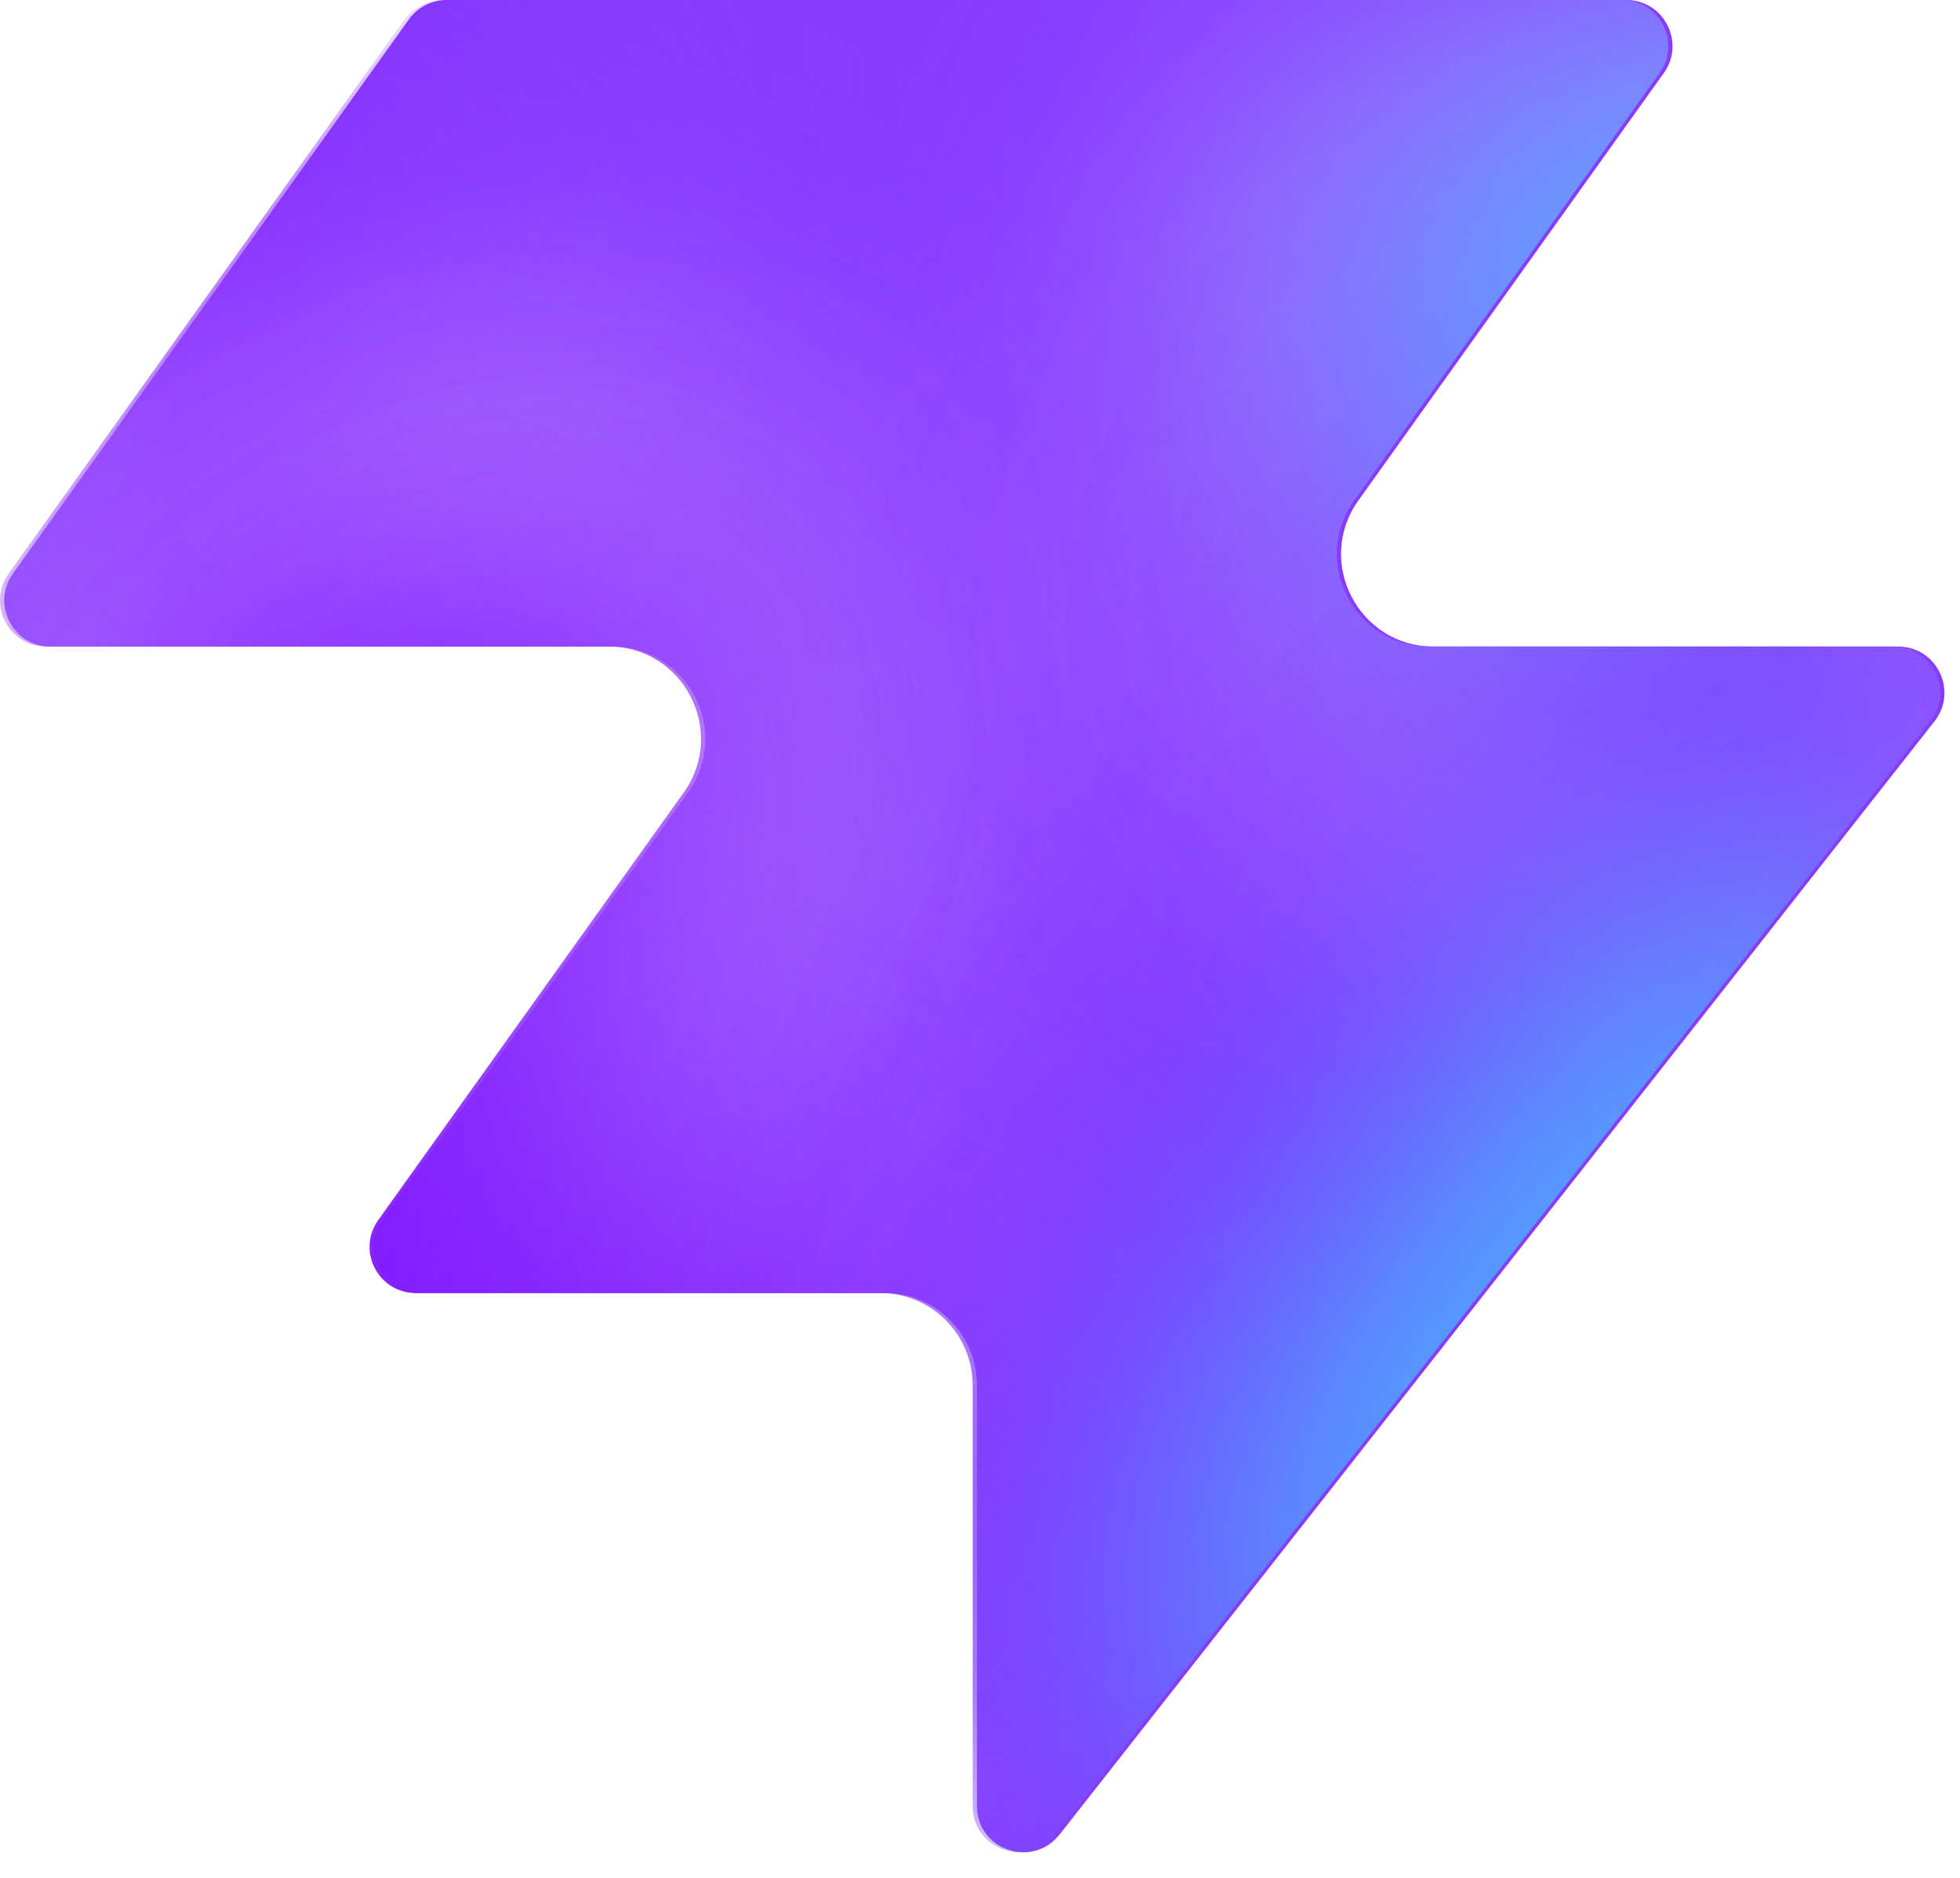
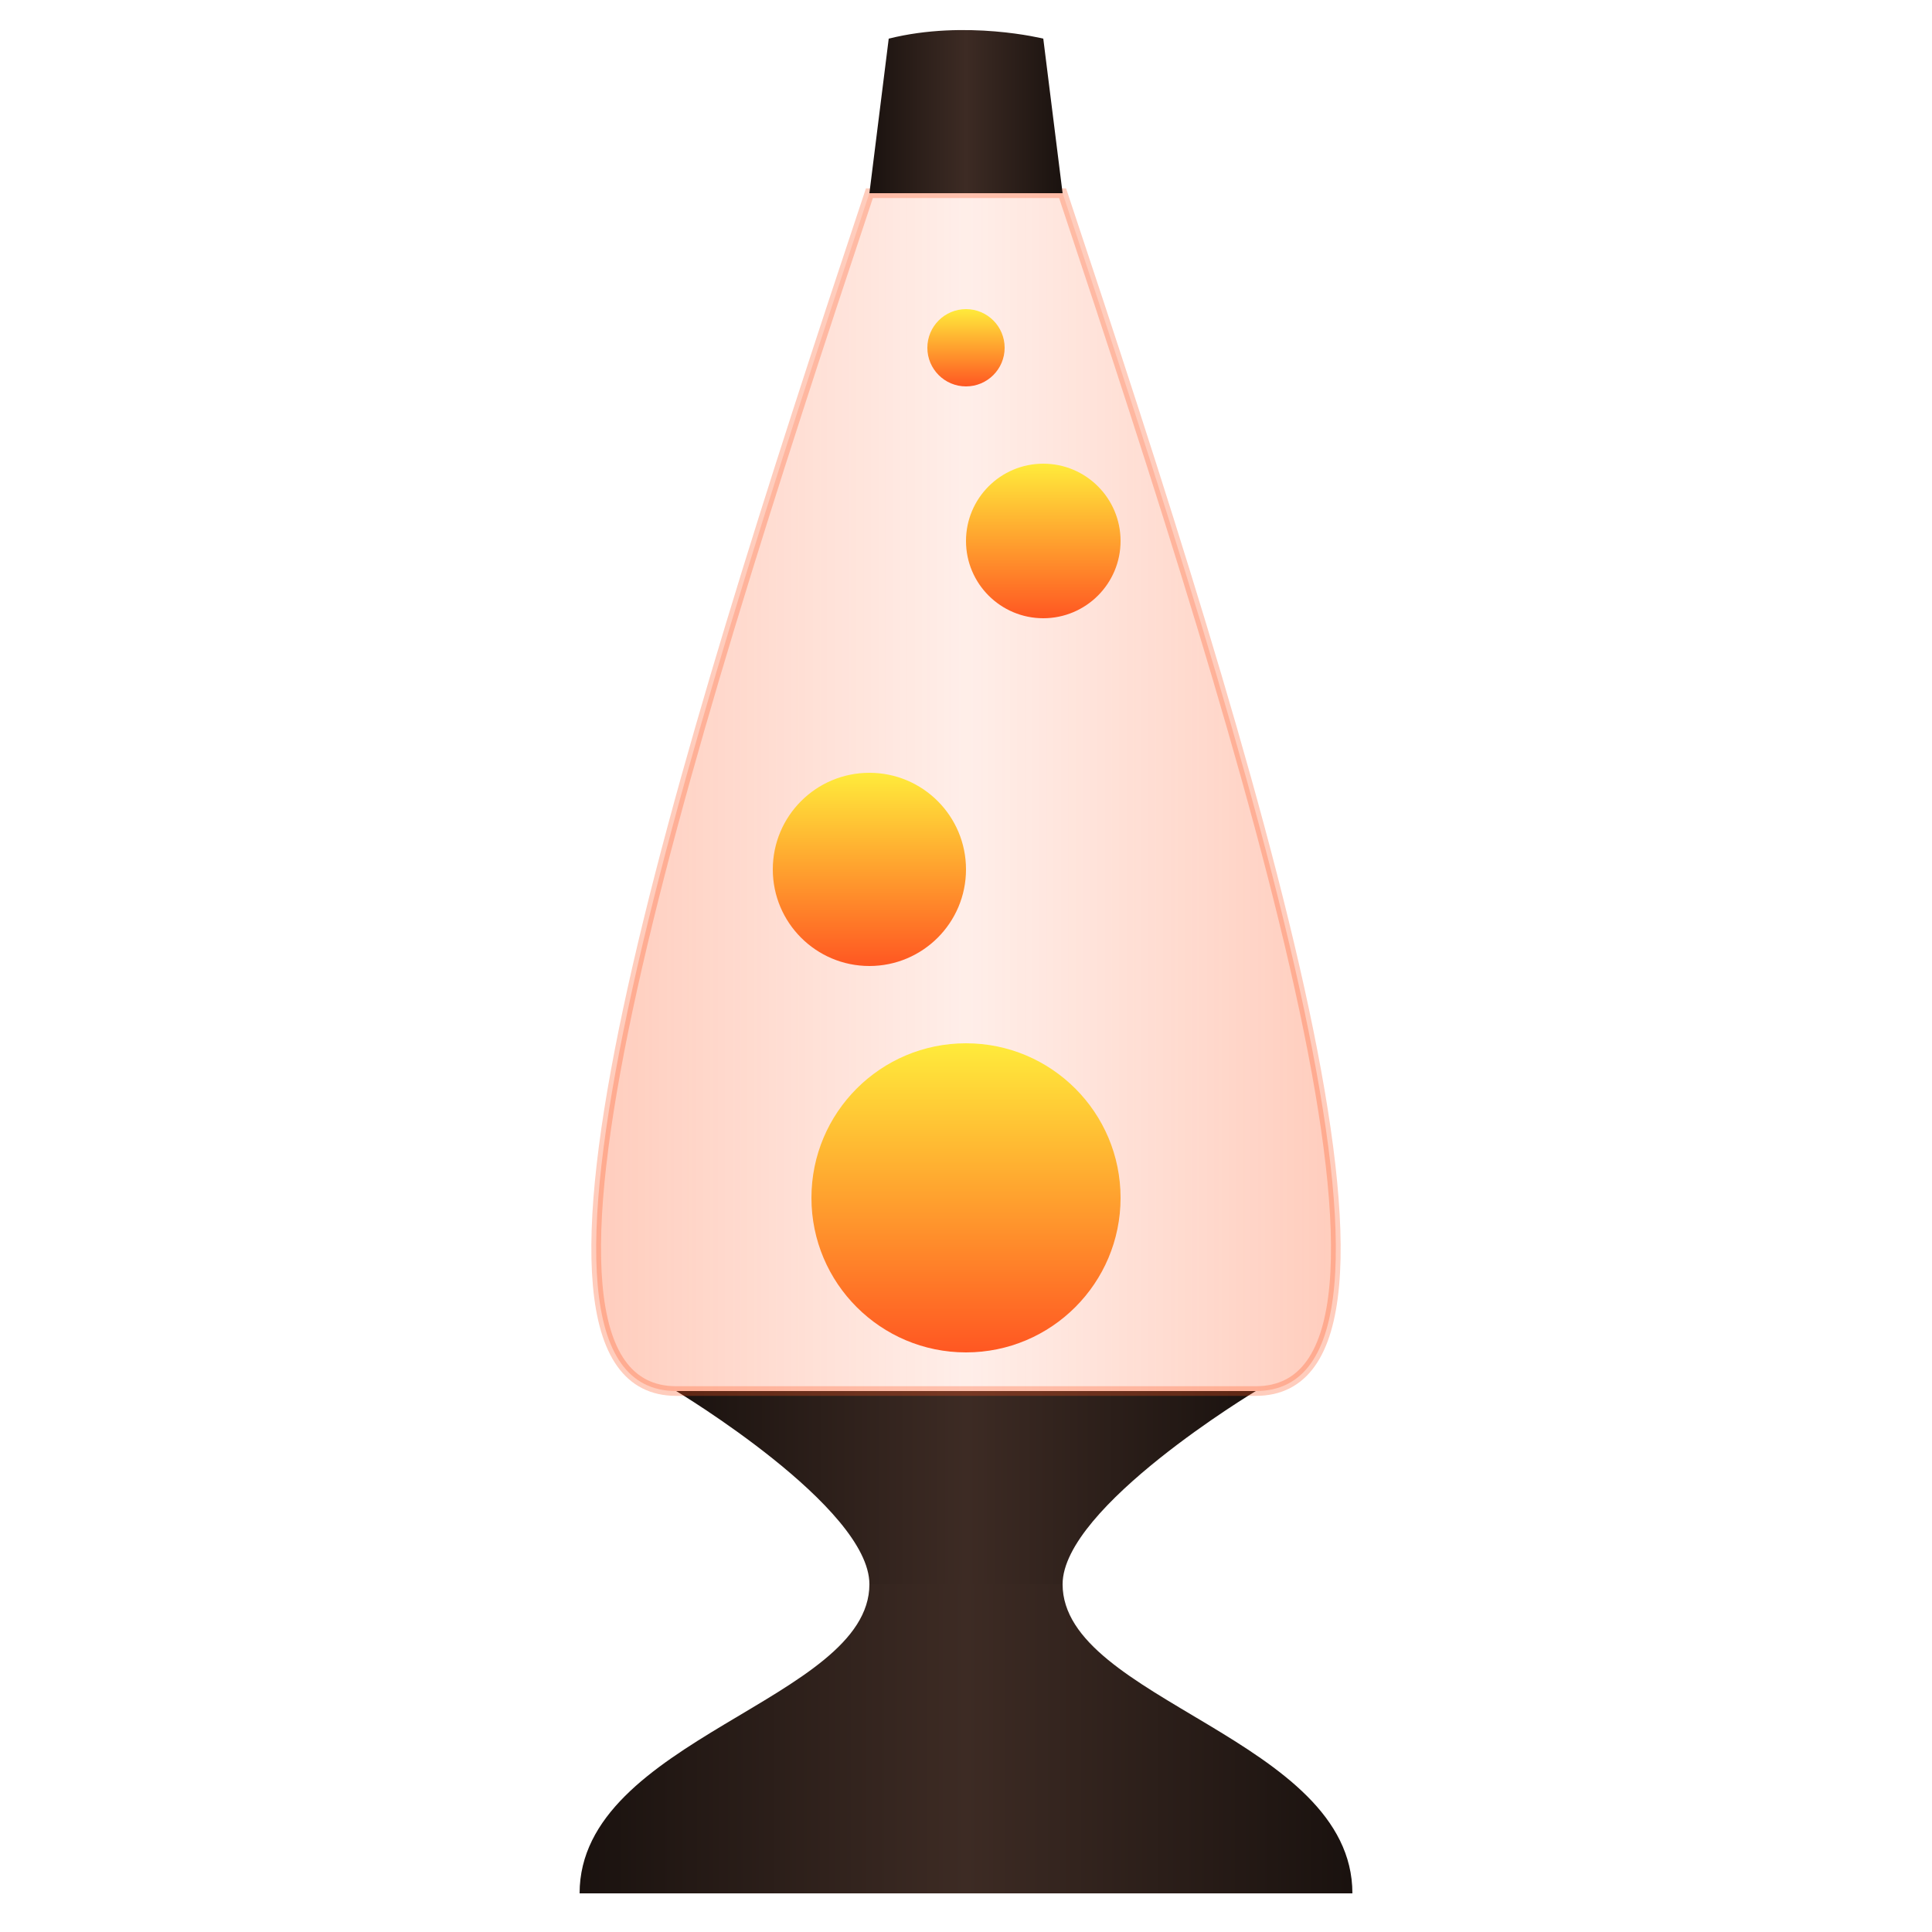
- <svg xmlns="http://www.w3.org/2000/svg" width="48" height="46" fill="none" viewBox="0 0 48 46">
-   <path fill="#863bff" d="M25.946 44.938c-.664.845-2.021.375-2.021-.698V33.937a2.26 2.26 0 0 0-2.262-2.262H10.287c-.92 0-1.456-1.04-.92-1.788l7.48-10.471c1.07-1.497 0-3.578-1.842-3.578H1.237c-.92 0-1.456-1.04-.92-1.788L10.013.474c.214-.297.556-.474.92-.474h28.894c.92 0 1.456 1.04.92 1.788l-7.48 10.471c-1.07 1.498 0 3.579 1.842 3.579h11.377c.943 0 1.473 1.088.89 1.83L25.947 44.94z" style="fill:#863bff;fill:color(display-p3 .525 .23 1);fill-opacity:1" />
-   <mask id="a" width="48" height="46" x="0" y="0" maskUnits="userSpaceOnUse" style="mask-type:alpha">
-     <path fill="#000" d="M25.842 44.938c-.664.844-2.021.375-2.021-.698V33.937a2.26 2.26 0 0 0-2.262-2.262H10.183c-.92 0-1.456-1.04-.92-1.788l7.48-10.471c1.07-1.498 0-3.579-1.842-3.579H1.133c-.92 0-1.456-1.04-.92-1.787L9.91.473c.214-.297.556-.474.92-.474h28.894c.92 0 1.456 1.04.92 1.788l-7.48 10.471c-1.07 1.498 0 3.578 1.842 3.578h11.377c.943 0 1.473 1.088.89 1.832L25.843 44.94z" style="fill:#000;fill-opacity:1" />
-   </mask>
-   <g mask="url(#a)">
-     <g filter="url(#b)">
-       <ellipse cx="5.508" cy="14.704" fill="#ede6ff" rx="5.508" ry="14.704" style="fill:#ede6ff;fill:color(display-p3 .927 .903 1);fill-opacity:1" transform="matrix(.00324 1 1 -.00324 -4.47 31.516)" />
-     </g>
-     <g filter="url(#c)">
-       <ellipse cx="10.399" cy="29.851" fill="#ede6ff" rx="10.399" ry="29.851" style="fill:#ede6ff;fill:color(display-p3 .927 .903 1);fill-opacity:1" transform="matrix(.00324 1 1 -.00324 -39.328 7.883)" />
-     </g>
-     <g filter="url(#d)">
-       <ellipse cx="5.508" cy="30.487" fill="#7e14ff" rx="5.508" ry="30.487" style="fill:#7e14ff;fill:color(display-p3 .492 .077 1);fill-opacity:1" transform="rotate(89.814 -25.913 -14.639)scale(1 -1)" />
-     </g>
-     <g filter="url(#e)">
-       <ellipse cx="5.508" cy="30.599" fill="#7e14ff" rx="5.508" ry="30.599" style="fill:#7e14ff;fill:color(display-p3 .492 .077 1);fill-opacity:1" transform="rotate(89.814 -32.644 -3.334)scale(1 -1)" />
-     </g>
-     <g filter="url(#f)">
-       <ellipse cx="5.508" cy="30.599" fill="#7e14ff" rx="5.508" ry="30.599" style="fill:#7e14ff;fill:color(display-p3 .492 .077 1);fill-opacity:1" transform="matrix(.00324 1 1 -.00324 -34.34 30.47)" />
-     </g>
-     <g filter="url(#g)">
-       <ellipse cx="14.072" cy="22.078" fill="#ede6ff" rx="14.072" ry="22.078" style="fill:#ede6ff;fill:color(display-p3 .927 .903 1);fill-opacity:1" transform="rotate(93.35 24.506 48.493)scale(-1 1)" />
-     </g>
-     <g filter="url(#h)">
-       <ellipse cx="3.47" cy="21.501" fill="#7e14ff" rx="3.47" ry="21.501" style="fill:#7e14ff;fill:color(display-p3 .492 .077 1);fill-opacity:1" transform="rotate(89.009 28.708 47.59)scale(-1 1)" />
-     </g>
-     <g filter="url(#i)">
-       <ellipse cx="3.47" cy="21.501" fill="#7e14ff" rx="3.47" ry="21.501" style="fill:#7e14ff;fill:color(display-p3 .492 .077 1);fill-opacity:1" transform="rotate(89.009 28.708 47.59)scale(-1 1)" />
-     </g>
-     <g filter="url(#j)">
-       <ellipse cx=".387" cy="8.972" fill="#7e14ff" rx="4.407" ry="29.108" style="fill:#7e14ff;fill:color(display-p3 .492 .077 1);fill-opacity:1" transform="rotate(39.51 .387 8.972)" />
-     </g>
-     <g filter="url(#k)">
-       <ellipse cx="47.523" cy="-6.092" fill="#7e14ff" rx="4.407" ry="29.108" style="fill:#7e14ff;fill:color(display-p3 .492 .077 1);fill-opacity:1" transform="rotate(37.892 47.523 -6.092)" />
-     </g>
-     <g filter="url(#l)">
-       <ellipse cx="41.412" cy="6.333" fill="#47bfff" rx="5.971" ry="9.665" style="fill:#47bfff;fill:color(display-p3 .28 .748 1);fill-opacity:1" transform="rotate(37.892 41.412 6.333)" />
-     </g>
-     <g filter="url(#m)">
-       <ellipse cx="-1.879" cy="38.332" fill="#7e14ff" rx="4.407" ry="29.108" style="fill:#7e14ff;fill:color(display-p3 .492 .077 1);fill-opacity:1" transform="rotate(37.892 -1.88 38.332)" />
-     </g>
-     <g filter="url(#n)">
-       <ellipse cx="-1.879" cy="38.332" fill="#7e14ff" rx="4.407" ry="29.108" style="fill:#7e14ff;fill:color(display-p3 .492 .077 1);fill-opacity:1" transform="rotate(37.892 -1.88 38.332)" />
-     </g>
-     <g filter="url(#o)">
-       <ellipse cx="35.651" cy="29.907" fill="#7e14ff" rx="4.407" ry="29.108" style="fill:#7e14ff;fill:color(display-p3 .492 .077 1);fill-opacity:1" transform="rotate(37.892 35.651 29.907)" />
-     </g>
-     <g filter="url(#p)">
-       <ellipse cx="38.418" cy="32.4" fill="#47bfff" rx="5.971" ry="15.297" style="fill:#47bfff;fill:color(display-p3 .28 .748 1);fill-opacity:1" transform="rotate(37.892 38.418 32.4)" />
-     </g>
-   </g>
+ <svg xmlns="http://www.w3.org/2000/svg" viewBox="0 0 100 100">
  <defs>
-     <filter id="b" width="60.045" height="41.654" x="-19.77" y="16.149" color-interpolation-filters="sRGB" filterUnits="userSpaceOnUse">
-       <feFlood flood-opacity="0" result="BackgroundImageFix" />
-       <feBlend in="SourceGraphic" in2="BackgroundImageFix" result="shape" />
-       <feGaussianBlur result="effect1_foregroundBlur_2002_17158" stdDeviation="7.659" />
-     </filter>
-     <filter id="c" width="90.34" height="51.437" x="-54.613" y="-7.533" color-interpolation-filters="sRGB" filterUnits="userSpaceOnUse">
-       <feFlood flood-opacity="0" result="BackgroundImageFix" />
-       <feBlend in="SourceGraphic" in2="BackgroundImageFix" result="shape" />
-       <feGaussianBlur result="effect1_foregroundBlur_2002_17158" stdDeviation="7.659" />
-     </filter>
-     <filter id="d" width="79.355" height="29.4" x="-49.64" y="2.03" color-interpolation-filters="sRGB" filterUnits="userSpaceOnUse">
-       <feFlood flood-opacity="0" result="BackgroundImageFix" />
-       <feBlend in="SourceGraphic" in2="BackgroundImageFix" result="shape" />
-       <feGaussianBlur result="effect1_foregroundBlur_2002_17158" stdDeviation="4.596" />
-     </filter>
-     <filter id="e" width="79.579" height="29.4" x="-45.045" y="20.029" color-interpolation-filters="sRGB" filterUnits="userSpaceOnUse">
-       <feFlood flood-opacity="0" result="BackgroundImageFix" />
-       <feBlend in="SourceGraphic" in2="BackgroundImageFix" result="shape" />
-       <feGaussianBlur result="effect1_foregroundBlur_2002_17158" stdDeviation="4.596" />
-     </filter>
-     <filter id="f" width="79.579" height="29.4" x="-43.513" y="21.178" color-interpolation-filters="sRGB" filterUnits="userSpaceOnUse">
-       <feFlood flood-opacity="0" result="BackgroundImageFix" />
-       <feBlend in="SourceGraphic" in2="BackgroundImageFix" result="shape" />
-       <feGaussianBlur result="effect1_foregroundBlur_2002_17158" stdDeviation="4.596" />
-     </filter>
-     <filter id="g" width="74.749" height="58.852" x="15.756" y="-17.901" color-interpolation-filters="sRGB" filterUnits="userSpaceOnUse">
-       <feFlood flood-opacity="0" result="BackgroundImageFix" />
-       <feBlend in="SourceGraphic" in2="BackgroundImageFix" result="shape" />
-       <feGaussianBlur result="effect1_foregroundBlur_2002_17158" stdDeviation="7.659" />
-     </filter>
-     <filter id="h" width="61.377" height="25.362" x="23.548" y="2.284" color-interpolation-filters="sRGB" filterUnits="userSpaceOnUse">
-       <feFlood flood-opacity="0" result="BackgroundImageFix" />
-       <feBlend in="SourceGraphic" in2="BackgroundImageFix" result="shape" />
-       <feGaussianBlur result="effect1_foregroundBlur_2002_17158" stdDeviation="4.596" />
-     </filter>
-     <filter id="i" width="61.377" height="25.362" x="23.548" y="2.284" color-interpolation-filters="sRGB" filterUnits="userSpaceOnUse">
-       <feFlood flood-opacity="0" result="BackgroundImageFix" />
-       <feBlend in="SourceGraphic" in2="BackgroundImageFix" result="shape" />
-       <feGaussianBlur result="effect1_foregroundBlur_2002_17158" stdDeviation="4.596" />
-     </filter>
-     <filter id="j" width="56.045" height="63.649" x="-27.636" y="-22.853" color-interpolation-filters="sRGB" filterUnits="userSpaceOnUse">
-       <feFlood flood-opacity="0" result="BackgroundImageFix" />
-       <feBlend in="SourceGraphic" in2="BackgroundImageFix" result="shape" />
-       <feGaussianBlur result="effect1_foregroundBlur_2002_17158" stdDeviation="4.596" />
-     </filter>
-     <filter id="k" width="54.814" height="64.646" x="20.116" y="-38.415" color-interpolation-filters="sRGB" filterUnits="userSpaceOnUse">
-       <feFlood flood-opacity="0" result="BackgroundImageFix" />
-       <feBlend in="SourceGraphic" in2="BackgroundImageFix" result="shape" />
-       <feGaussianBlur result="effect1_foregroundBlur_2002_17158" stdDeviation="4.596" />
-     </filter>
-     <filter id="l" width="33.541" height="35.313" x="24.641" y="-11.323" color-interpolation-filters="sRGB" filterUnits="userSpaceOnUse">
-       <feFlood flood-opacity="0" result="BackgroundImageFix" />
-       <feBlend in="SourceGraphic" in2="BackgroundImageFix" result="shape" />
-       <feGaussianBlur result="effect1_foregroundBlur_2002_17158" stdDeviation="4.596" />
-     </filter>
-     <filter id="m" width="54.814" height="64.646" x="-29.286" y="6.009" color-interpolation-filters="sRGB" filterUnits="userSpaceOnUse">
-       <feFlood flood-opacity="0" result="BackgroundImageFix" />
-       <feBlend in="SourceGraphic" in2="BackgroundImageFix" result="shape" />
-       <feGaussianBlur result="effect1_foregroundBlur_2002_17158" stdDeviation="4.596" />
-     </filter>
-     <filter id="n" width="54.814" height="64.646" x="-29.286" y="6.009" color-interpolation-filters="sRGB" filterUnits="userSpaceOnUse">
-       <feFlood flood-opacity="0" result="BackgroundImageFix" />
-       <feBlend in="SourceGraphic" in2="BackgroundImageFix" result="shape" />
-       <feGaussianBlur result="effect1_foregroundBlur_2002_17158" stdDeviation="4.596" />
-     </filter>
-     <filter id="o" width="54.814" height="64.646" x="8.244" y="-2.416" color-interpolation-filters="sRGB" filterUnits="userSpaceOnUse">
-       <feFlood flood-opacity="0" result="BackgroundImageFix" />
-       <feBlend in="SourceGraphic" in2="BackgroundImageFix" result="shape" />
-       <feGaussianBlur result="effect1_foregroundBlur_2002_17158" stdDeviation="4.596" />
-     </filter>
-     <filter id="p" width="39.409" height="43.623" x="18.713" y="10.588" color-interpolation-filters="sRGB" filterUnits="userSpaceOnUse">
-       <feFlood flood-opacity="0" result="BackgroundImageFix" />
-       <feBlend in="SourceGraphic" in2="BackgroundImageFix" result="shape" />
-       <feGaussianBlur result="effect1_foregroundBlur_2002_17158" stdDeviation="4.596" />
-     </filter>
+     <linearGradient id="glassGradient" x1="0%" y1="0%" x2="100%" y2="0%">
+       <stop offset="0%" style="stop-color:#FF5722;stop-opacity:0.3" />
+       <stop offset="50%" style="stop-color:#FF5722;stop-opacity:0.1" />
+       <stop offset="100%" style="stop-color:#FF5722;stop-opacity:0.3" />
+     </linearGradient>
+     <linearGradient id="blobGradient" x1="0%" y1="0%" x2="0%" y2="100%">
+       <stop offset="0%" style="stop-color:#FFEB3B" />
+       <stop offset="100%" style="stop-color:#FF5722" />
+     </linearGradient>
+     <linearGradient id="metalGradient" x1="0%" y1="0%" x2="100%" y2="0%">
+       <stop offset="0%" style="stop-color:#1a120f" />
+       <stop offset="50%" style="stop-color:#3d2b24" />
+       <stop offset="100%" style="stop-color:#1a120f" />
+     </linearGradient>
  </defs>
+   <path d="M30 98 C30 90 45 88 45 82 L55 82 C55 88 70 90 70 98 Z" fill="url(#metalGradient)" />
+   <path d="M45 82 C45 78 35 72 35 72 L65 72 C65 72 55 78 55 82 Z" fill="url(#metalGradient)" />
+   <path d="M35 72 C25 72 35 40 45 10 L55 10 C65 40 75 72 65 72 Z" fill="url(#glassGradient)" stroke="#FF5722" stroke-width="0.5" stroke-opacity="0.3" />
+   <path d="M45 10 L55 10 L54 2 C54 2 50 1 46 2 L45 10Z" fill="url(#metalGradient)" />
+   <circle cx="50" cy="62" r="8" fill="url(#blobGradient)" />
+   <circle cx="45" cy="45" r="5" fill="url(#blobGradient)" />
+   <circle cx="54" cy="28" r="4" fill="url(#blobGradient)" />
+   <circle cx="50" cy="18" r="2" fill="url(#blobGradient)" />
</svg>
